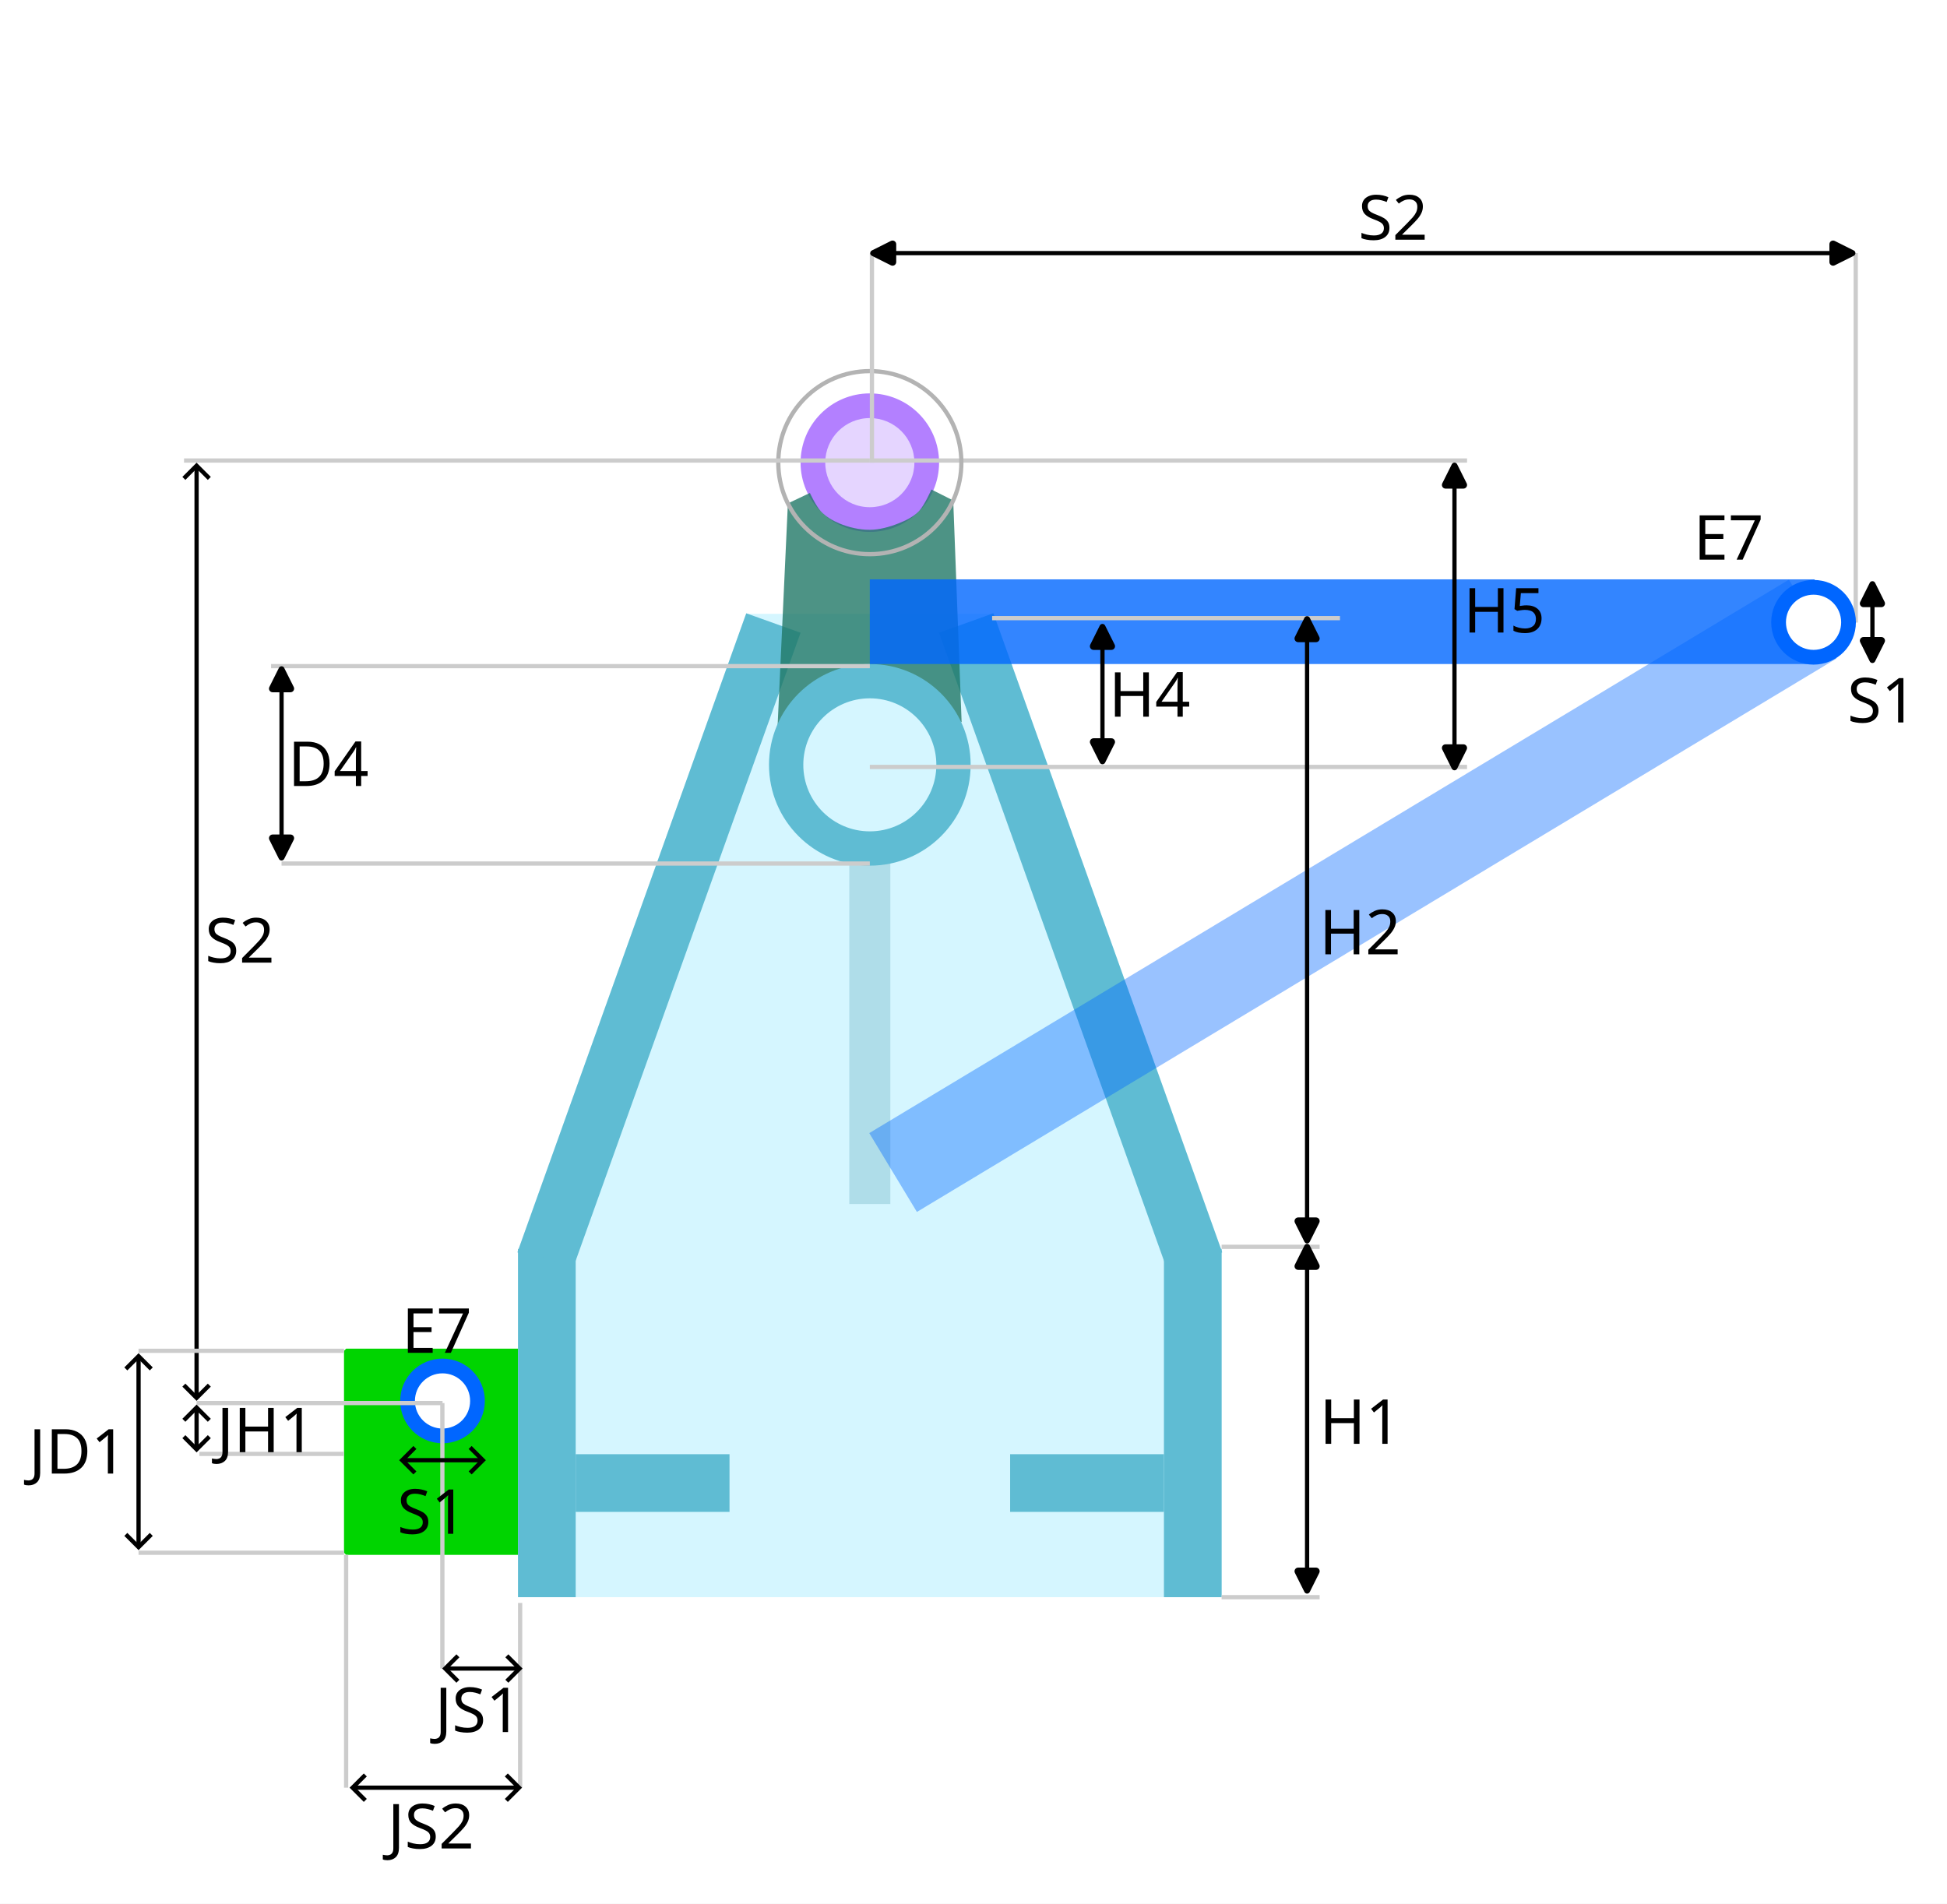
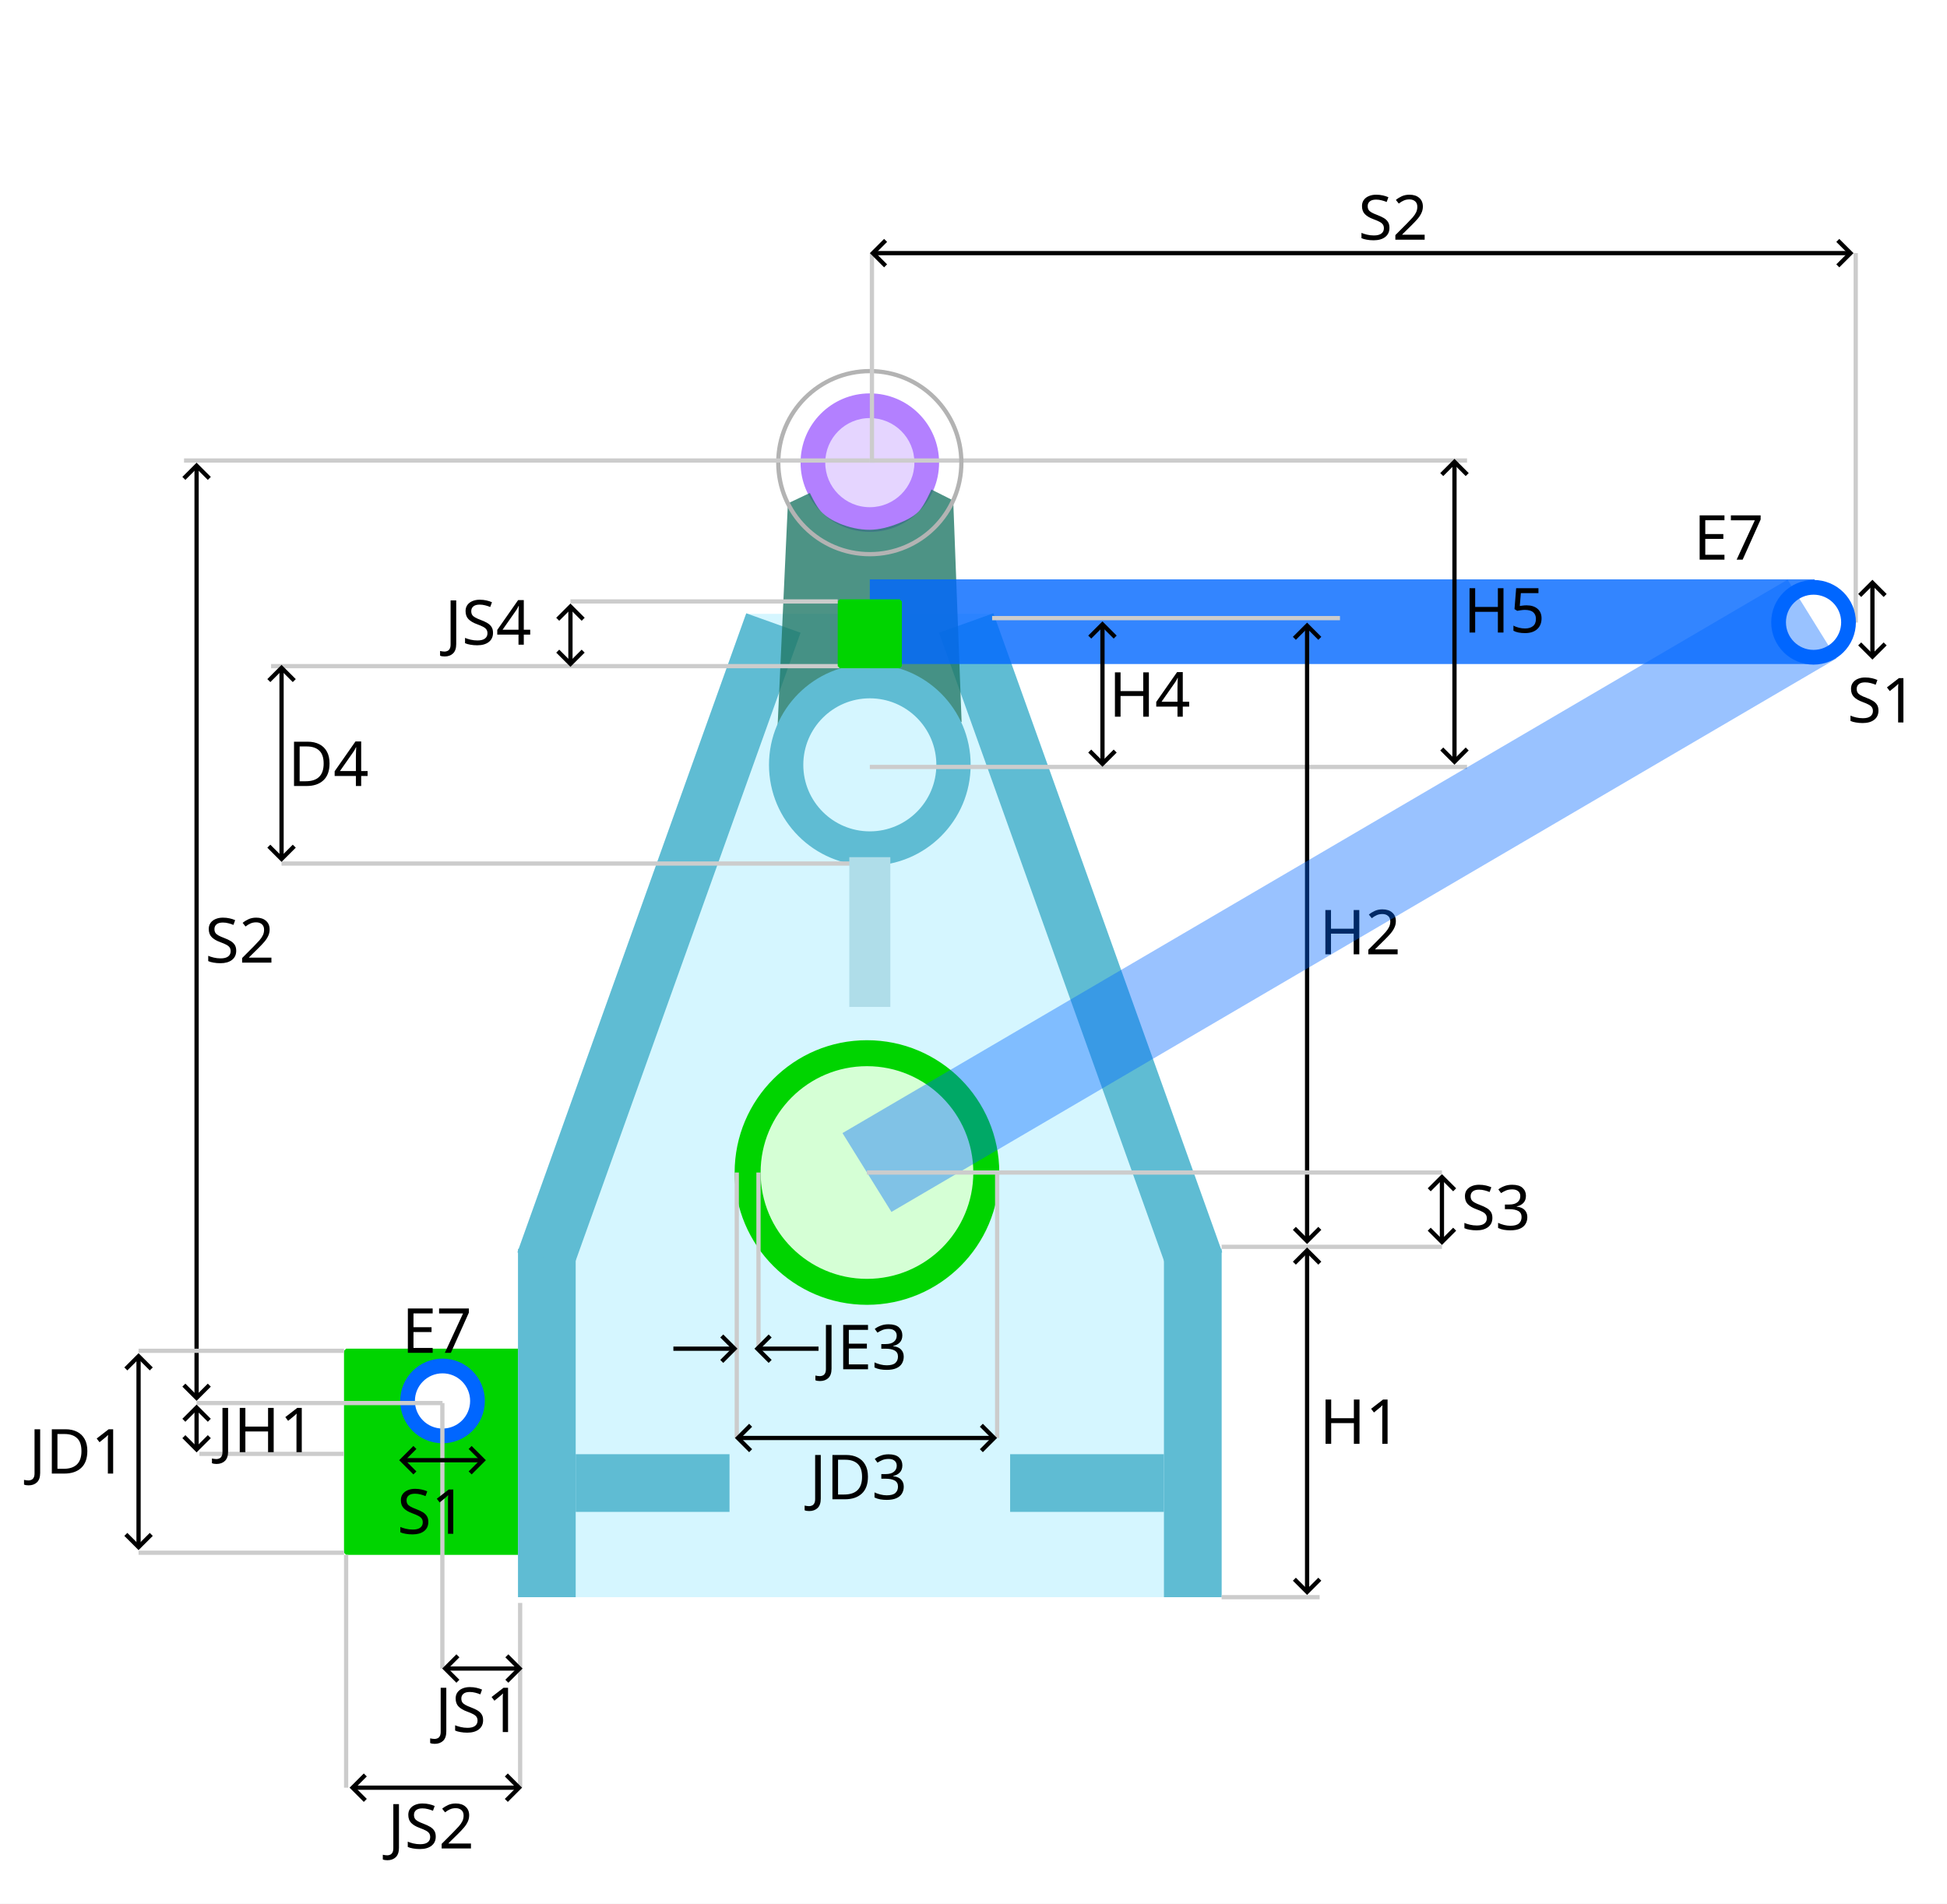
<svg xmlns="http://www.w3.org/2000/svg" width="459.895" height="449.703" viewBox="0 0 121.681 118.984" version="1.1" id="svg1">
  <defs id="defs1">
+     <rect x="123.387" y="2986.068" width="47.809" height="26.848" id="rect102" />
+     <rect x="230.38" y="3227.273" width="58.839" height="28.77" id="rect100" />
+     <rect x="240.74" y="3248.104" width="47.484" height="18.606" id="rect38" />
    <rect x="203.072" y="3272.399" width="67.836" height="38.939" id="rect36" />
    <rect x="88.342" y="3251.589" width="43.731" height="20.335" id="rect34" />
    <rect x="102.622" y="3250.315" width="34.41" height="17.373" id="rect33" />
    <marker style="overflow:visible" id="marker84" refX="0" refY="0" orient="auto-start-reverse" markerWidth="1" markerHeight="1" viewBox="0 0 1 1" preserveAspectRatio="xMidYMid">
      <path style="fill:none;stroke:context-stroke;stroke-width:1;stroke-linecap:butt" d="M 3,-3 0,0 3,3" transform="rotate(180,0.125,0)" id="path84" />
    </marker>
    <rect x="98.764" y="3387.59" width="64.479" height="48.027" id="rect29" />
    <rect x="203.513" y="3381.326" width="75.126" height="49.828" id="rect7" />
-     <marker style="overflow:visible" id="RoundedArrow-7-7-9-1-2-9-5-8-2-9" refX="0" refY="0" orient="auto-start-reverse" markerWidth="1" markerHeight="1" viewBox="0 0 1 1" preserveAspectRatio="xMidYMid">
-       <path transform="scale(0.7)" d="m -0.211,-4.106 6.422,3.211 a 1,1 90 0 1 0,1.789 L -0.211,4.106 A 1.236,1.236 31.717 0 1 -2,3 v -6 a 1.236,1.236 148.283 0 1 1.789,-1.106 z" style="fill:context-stroke;fill-rule:evenodd;stroke:none" id="path8-67-2-9-1-6-6-3-9-4-2" />
-     </marker>
-     <marker style="overflow:visible" id="RoundedArrow-7-7-9-1-2-9-5-8-2-8-23" refX="0" refY="0" orient="auto-start-reverse" markerWidth="1" markerHeight="1" viewBox="0 0 1 1" preserveAspectRatio="xMidYMid">
-       <path transform="scale(0.7)" d="m -0.211,-4.106 6.422,3.211 a 1,1 90 0 1 0,1.789 L -0.211,4.106 A 1.236,1.236 31.717 0 1 -2,3 v -6 a 1.236,1.236 148.283 0 1 1.789,-1.106 z" style="fill:context-stroke;fill-rule:evenodd;stroke:none" id="path8-67-2-9-1-6-6-3-9-4-1-75" />
-     </marker>
    <rect x="437.355" y="1313.514" width="49.128" height="36.038" id="rect17-2" />
    <rect x="492.413" y="1281.653" width="61.664" height="44.837" id="rect18-28" />
-     <marker style="overflow:visible" id="RoundedArrow-7-7-9-1-2-9-5-8-2-8-7-7" refX="0" refY="0" orient="auto-start-reverse" markerWidth="1" markerHeight="1" viewBox="0 0 1 1" preserveAspectRatio="xMidYMid">
-       <path transform="scale(0.7)" d="m -0.211,-4.106 6.422,3.211 a 1,1 90 0 1 0,1.789 L -0.211,4.106 A 1.236,1.236 31.717 0 1 -2,3 v -6 a 1.236,1.236 148.283 0 1 1.789,-1.106 z" style="fill:context-stroke;fill-rule:evenodd;stroke:none" id="path8-67-2-9-1-6-6-3-9-4-1-2-8" />
-     </marker>
    <rect x="509.19" y="985.606" width="49.059" height="38.43" id="rect21-5" />
-     <marker style="overflow:visible" id="RoundedArrow-7-7-9-1-2-9-5-8-2-8-7-0-0" refX="0" refY="0" orient="auto-start-reverse" markerWidth="1" markerHeight="1" viewBox="0 0 1 1" preserveAspectRatio="xMidYMid">
-       <path transform="scale(0.7)" d="m -0.211,-4.106 6.422,3.211 a 1,1 90 0 1 0,1.789 L -0.211,4.106 A 1.236,1.236 31.717 0 1 -2,3 v -6 a 1.236,1.236 148.283 0 1 1.789,-1.106 z" style="fill:context-stroke;fill-rule:evenodd;stroke:none" id="path8-67-2-9-1-6-6-3-9-4-1-2-3-3" />
-     </marker>
    <rect x="509.19" y="985.606" width="49.059" height="38.43" id="rect21-4-1" />
-     <marker style="overflow:visible" id="RoundedArrow-7-7-9-1-2-9-5-8-2-8-2-4" refX="0" refY="0" orient="auto-start-reverse" markerWidth="1" markerHeight="1" viewBox="0 0 1 1" preserveAspectRatio="xMidYMid">
-       <path transform="scale(0.7)" d="m -0.211,-4.106 6.422,3.211 a 1,1 90 0 1 0,1.789 L -0.211,4.106 A 1.236,1.236 31.717 0 1 -2,3 v -6 a 1.236,1.236 148.283 0 1 1.789,-1.106 z" style="fill:context-stroke;fill-rule:evenodd;stroke:none" id="path8-67-2-9-1-6-6-3-9-4-1-7-7" />
-     </marker>
    <rect x="502.509" y="908.675" width="63.675" height="33.807" id="rect23-5" />
    <rect x="203.513" y="3381.326" width="75.126" height="49.828" id="rect7-2" />
    <rect x="175.914" y="3377.816" width="64.503" height="44.277" id="rect8-1" />
-     <marker style="overflow:visible" id="RoundedArrow-7-7-9-1-2-9-5-8-2-8-7-7-5" refX="0" refY="0" orient="auto-start-reverse" markerWidth="1" markerHeight="1" viewBox="0 0 1 1" preserveAspectRatio="xMidYMid">
-       <path transform="scale(0.7)" d="m -0.211,-4.106 6.422,3.211 a 1,1 90 0 1 0,1.789 L -0.211,4.106 A 1.236,1.236 31.717 0 1 -2,3 v -6 a 1.236,1.236 148.283 0 1 1.789,-1.106 z" style="fill:context-stroke;fill-rule:evenodd;stroke:none" id="path8-67-2-9-1-6-6-3-9-4-1-2-8-9" />
-     </marker>
-     <marker style="overflow:visible" id="RoundedArrow-7-7-9-1-2-9-5-8-2-9-5" refX="0" refY="0" orient="auto-start-reverse" markerWidth="1" markerHeight="1" viewBox="0 0 1 1" preserveAspectRatio="xMidYMid">
-       <path transform="scale(0.7)" d="m -0.211,-4.106 6.422,3.211 a 1,1 90 0 1 0,1.789 L -0.211,4.106 A 1.236,1.236 31.717 0 1 -2,3 v -6 a 1.236,1.236 148.283 0 1 1.789,-1.106 z" style="fill:context-stroke;fill-rule:evenodd;stroke:none" id="path8-67-2-9-1-6-6-3-9-4-2-4" />
-     </marker>
    <rect x="98.764" y="3387.59" width="64.479" height="48.027" id="rect29-3" />
    <rect x="175.914" y="3377.816" width="64.503" height="44.277" id="rect8-75" />
    <marker style="overflow:visible" id="marker84-1" refX="0" refY="0" orient="auto-start-reverse" markerWidth="1" markerHeight="1" viewBox="0 0 1 1" preserveAspectRatio="xMidYMid">
      <path style="fill:none;stroke:context-stroke;stroke-width:1;stroke-linecap:butt" d="M 3,-3 0,0 3,3" transform="rotate(180,0.125,0)" id="path84-2" />
    </marker>
    <marker style="overflow:visible" id="marker84-1-2" refX="0" refY="0" orient="auto-start-reverse" markerWidth="1" markerHeight="1" viewBox="0 0 1 1" preserveAspectRatio="xMidYMid">
      <path style="fill:none;stroke:context-stroke;stroke-width:1;stroke-linecap:butt" d="M 3,-3 0,0 3,3" transform="rotate(180,0.125,0)" id="path84-2-0" />
    </marker>
    <marker style="overflow:visible" id="marker84-2" refX="0" refY="0" orient="auto-start-reverse" markerWidth="1" markerHeight="1" viewBox="0 0 1 1" preserveAspectRatio="xMidYMid">
      <path style="fill:none;stroke:context-stroke;stroke-width:1;stroke-linecap:butt" d="M 3,-3 0,0 3,3" transform="rotate(180,0.125,0)" id="path84-9" />
    </marker>
    <marker style="overflow:visible" id="marker84-2-6" refX="0" refY="0" orient="auto-start-reverse" markerWidth="1" markerHeight="1" viewBox="0 0 1 1" preserveAspectRatio="xMidYMid">
      <path style="fill:none;stroke:context-stroke;stroke-width:1;stroke-linecap:butt" d="M 3,-3 0,0 3,3" transform="rotate(180,0.125,0)" id="path84-9-1" />
    </marker>
    <rect x="203.072" y="3272.399" width="67.836" height="38.939" id="rect36-6" />
+     <marker style="overflow:visible" id="marker84-6" refX="0" refY="0" orient="auto-start-reverse" markerWidth="1" markerHeight="1" viewBox="0 0 1 1" preserveAspectRatio="xMidYMid">
+       <path style="fill:none;stroke:context-stroke;stroke-width:1;stroke-linecap:butt" d="M 3,-3 0,0 3,3" transform="rotate(180,0.125,0)" id="path84-29" />
+     </marker>
+     <rect x="175.914" y="3377.816" width="64.503" height="44.277" id="rect8-1-36" />
+     <marker style="overflow:visible" id="marker84-2-6-3" refX="0" refY="0" orient="auto-start-reverse" markerWidth="1" markerHeight="1" viewBox="0 0 1 1" preserveAspectRatio="xMidYMid">
+       <path style="fill:none;stroke:context-stroke;stroke-width:1;stroke-linecap:butt" d="M 3,-3 0,0 3,3" transform="rotate(180,0.125,0)" id="path84-9-1-6" />
+     </marker>
+     <marker style="overflow:visible" id="marker84-2-6-3-4" refX="0" refY="0" orient="auto-start-reverse" markerWidth="1" markerHeight="1" viewBox="0 0 1 1" preserveAspectRatio="xMidYMid">
+       <path style="fill:none;stroke:context-stroke;stroke-width:1;stroke-linecap:butt" d="M 3,-3 0,0 3,3" transform="rotate(180,0.125,0)" id="path84-9-1-6-5" />
+     </marker>
+     <marker style="overflow:visible" id="marker84-2-6-3-4-6" refX="0" refY="0" orient="auto-start-reverse" markerWidth="1" markerHeight="1" viewBox="0 0 1 1" preserveAspectRatio="xMidYMid">
+       <path style="fill:none;stroke:context-stroke;stroke-width:1;stroke-linecap:butt" d="M 3,-3 0,0 3,3" transform="rotate(180,0.125,0)" id="path84-9-1-6-5-3" />
+     </marker>
+     <marker style="overflow:visible" id="marker84-7" refX="0" refY="0" orient="auto-start-reverse" markerWidth="1" markerHeight="1" viewBox="0 0 1 1" preserveAspectRatio="xMidYMid">
+       <path style="fill:none;stroke:context-stroke;stroke-width:1;stroke-linecap:butt" d="M 3,-3 0,0 3,3" transform="rotate(180,0.125,0)" id="path84-1" />
+     </marker>
  </defs>
  <g id="layer1" transform="translate(-13.06093,-757.5193)">
    <rect style="fill:#ffffff;fill-opacity:1;stroke:#ffffff;stroke-width:0.265;stroke-opacity:1" id="rect25-4" width="121.416" height="118.719" x="13.193" y="757.652" />
    <rect style="fill:#00d400;fill-opacity:1;stroke:#00d400;stroke-width:0.265;stroke-linejoin:bevel;stroke-opacity:1" id="rect32" width="10.874" height="12.621" x="34.693" y="841.947" />
    <path style="fill:#d5f6ff;stroke:#d5f6ff;stroke-width:0.265px;stroke-linecap:butt;stroke-linejoin:miter;stroke-opacity:1" d="m 59.779,796.02 -14.212,39.692 3e-6,21.501 c 0,0 43.709,2e-5 43.709,2e-5 V 835.713 L 75.064,796.02 H 59.779" id="path2-6-0" />
    <rect style="fill:#5fbcd3;stroke:#5fbcd3;stroke-width:0.265" id="rect2-4-7" width="3.34" height="21.501" x="45.567" y="835.713" />
    <rect style="fill:#5fbcd3;stroke:#5fbcd3;stroke-width:0.265" id="rect2-5-7-8" width="3.34" height="9.349" x="-851.882" y="49.172" transform="rotate(-90)" />
    <rect style="fill:#5fbcd3;stroke:#5fbcd3;stroke-width:0.265" id="rect2-2-4-6" width="3.34" height="42.16" x="324.621" y="729.276" transform="rotate(19.70048)" />
    <rect style="fill:#5fbcd3;stroke:#5fbcd3;stroke-width:0.265" id="rect2-7-4-8" width="3.34" height="21.501" x="-89.276" y="835.713" transform="scale(-1,1)" />
    <rect style="fill:#5fbcd3;stroke:#5fbcd3;stroke-width:0.265" id="rect2-5-0-3-8" width="3.34" height="9.349" x="-851.882" y="-85.672" transform="matrix(0,-1,-1,0,0,0)" />
    <rect style="fill:#5fbcd3;stroke:#5fbcd3;stroke-width:0.265" id="rect2-2-9-0-4" width="3.34" height="42.16" x="197.671" y="774.732" transform="matrix(-0.9414677,0.3371032,0.3371032,0.9414677,0,0)" />
-     <rect style="fill:#afdde9;stroke:#afdde9;stroke-width:0.265" id="rect2-5-3-8-3" width="21.413" height="2.3" x="-832.641" y="66.272" transform="rotate(-90)" />
    <circle style="fill:#b380ff;fill-opacity:1;stroke:#b380ff;stroke-width:0.265;stroke-opacity:1" id="path8-1-1" cx="67.422" cy="786.435" r="4.196" />
    <circle style="fill:#e5d5ff;fill-opacity:1;stroke:#b380ff;stroke-width:0.265;stroke-opacity:1" id="path8-4-4-4" cx="67.422" cy="786.435" r="2.918" />
    <path style="fill:#217867;fill-opacity:0.8;stroke:none;stroke-width:0.265px;stroke-linecap:butt;stroke-linejoin:miter;stroke-opacity:1" d="m 63.677,788.33 c 0,0 0.383,0.832 0.694,1.156 0.315,0.328 0.722,0.573 1.142,0.747 0.6,0.249 1.259,0.403 1.909,0.399 0.608,-0.004 1.215,-0.173 1.78,-0.396 0.457,-0.181 0.924,-0.401 1.27,-0.75 0.372,-0.375 0.796,-1.372 0.796,-1.372 l 1.366,0.685 0.525,13.85 -11.498,0.181 0.64,-13.847 z" id="path14-9" />
    <circle style="fill:#5fbcd3;fill-opacity:1;stroke:#5fbcd3;stroke-width:0.265;stroke-opacity:1" id="circle14" cx="67.422" cy="805.323" r="6.169" />
    <circle style="fill:#d5f6ff;fill-opacity:1;stroke:#5fbcd3;stroke-width:0.265;stroke-opacity:1" id="path8-4-2" cx="67.422" cy="805.323" r="4.29" />
    <path style="fill:#cccccc;stroke:#cccccc;stroke-width:0.265px;stroke-linecap:butt;stroke-linejoin:miter;stroke-opacity:1" d="m 95.534,857.346 h -6.126" id="path27-62-4-1-9-2" />
-     <path style="fill:#cccccc;stroke:#cccccc;stroke-width:0.265px;stroke-linecap:butt;stroke-linejoin:miter;stroke-opacity:1" d="m 95.534,835.448 h -6.126" id="path27-62-4-1-9-0-2" />
-     <path style="fill:none;stroke:#000000;stroke-width:0.265px;stroke-linecap:butt;stroke-linejoin:miter;stroke-opacity:1;marker-start:url(#RoundedArrow-7-7-9-1-2-9-5-8-2-8-23);marker-end:url(#RoundedArrow-7-7-9-1-2-9-5-8-2-8-23)" d="m 94.75,836.519 v 19.349" id="path5-1-0-8-3-8-1-8-6-7-8-06" />
+     <path style="fill:#cccccc;stroke:#cccccc;stroke-width:0.265px;stroke-linecap:butt;stroke-linejoin:miter;stroke-opacity:1" d="M 103.177,835.448 H 89.409" id="path27-62-4-1-9-0-2" />
+     <path style="fill:none;stroke:#000000;stroke-width:0.265px;stroke-linecap:butt;stroke-linejoin:miter;stroke-opacity:1;marker-start:url(#marker84);marker-end:url(#marker84)" d="m 94.75,835.741 v 21.211" id="path5-1-0-8-3-8-1-8-6-7-8-06" />
    <text xml:space="preserve" transform="matrix(0.2645833,0,0,0.2645833,-20.18885,496.7941)" id="text17-1" style="font-size:14.667px;line-height:1.25;font-family:sans-serif;white-space:pre;shape-inside:url(#rect17-2);display:inline">
-       <tspan x="437.355" y="1326.49" id="tspan2">H1</tspan>
+       <tspan x="437.355" y="1326.49" id="tspan1">H1</tspan>
    </text>
    <path style="fill:#cccccc;stroke:#cccccc;stroke-width:0.265px;stroke-linecap:butt;stroke-linejoin:miter;stroke-opacity:1" d="M 104.746,805.455 H 67.422" id="path27-62-4-1-9-6-2-71" />
    <path style="fill:#cccccc;stroke:#cccccc;stroke-width:0.265px;stroke-linecap:butt;stroke-linejoin:miter;stroke-opacity:1" d="M 67.422,799.154 H 30.002" id="path27-62-4-1-9-6-2-9-76" />
    <path style="fill:#cccccc;stroke:#cccccc;stroke-width:0.265px;stroke-linecap:butt;stroke-linejoin:miter;stroke-opacity:1" d="M 67.422,811.492 H 30.657" id="path27-62-4-1-9-6-2-3-7" />
-     <path style="fill:none;stroke:#000000;stroke-width:0.265px;stroke-linecap:butt;stroke-linejoin:miter;stroke-opacity:1;marker-start:url(#RoundedArrow-7-7-9-1-2-9-5-8-2-8-7-0-0);marker-end:url(#RoundedArrow-7-7-9-1-2-9-5-8-2-8-7-0-0)" d="m 30.657,800.417 v 9.631" id="path5-1-0-8-3-8-1-8-6-7-8-0-3-3" />
+     <path style="fill:none;stroke:#000000;stroke-width:0.265px;stroke-linecap:butt;stroke-linejoin:miter;stroke-opacity:1;marker-start:url(#marker84);marker-end:url(#marker84)" d="m 30.657,799.329 v 11.807" id="path5-1-0-8-3-8-1-8-6-7-8-0-3-3" />
    <text xml:space="preserve" transform="matrix(0.2645833,0,0,0.2645833,-103.6624,542.4386)" id="text21-9-65" style="font-size:14.667px;line-height:1.25;font-family:sans-serif;white-space:pre;shape-inside:url(#rect21-4-1);display:inline">
-       <tspan x="509.189" y="998.582" id="tspan3">D4</tspan>
+       <tspan x="509.189" y="998.582" id="tspan2">D4</tspan>
    </text>
    <path style="fill:#cccccc;stroke:#cccccc;stroke-width:0.265px;stroke-linecap:butt;stroke-linejoin:miter;stroke-opacity:1" d="M 104.746,786.303 H 67.422" id="path27-62-4-1-9-6-2-99-2" />
    <circle style="fill:none;stroke:#b3b3b3;stroke-width:0.265;stroke-linejoin:bevel" id="circle16" cx="67.422" cy="786.435" r="5.721" />
    <text xml:space="preserve" transform="matrix(0.2645833,0,0,0.2645833,-15.6718,-56.00347)" id="text6" style="font-size:14.667px;line-height:1.25;font-family:sans-serif;white-space:pre;shape-inside:url(#rect7);display:inline">
-       <tspan x="203.514" y="3394.303" id="tspan4">E7</tspan>
+       <tspan x="203.514" y="3394.303" id="tspan3">E7</tspan>
    </text>
    <text xml:space="preserve" transform="matrix(0.2645833,0,0,0.2645833,-0.2556029,-82.04826)" id="text13" style="font-size:14.667px;line-height:1.25;font-family:sans-serif;white-space:pre;shape-inside:url(#rect29);display:inline">
-       <tspan x="98.764" y="3400.566" id="tspan5">S2</tspan>
+       <tspan x="98.764" y="3400.566" id="tspan4">S2</tspan>
    </text>
    <path style="fill:#cccccc;stroke:#cccccc;stroke-width:0.265px;stroke-linecap:butt;stroke-linejoin:miter;stroke-opacity:1" d="M 67.422,786.303 H 24.562" id="path27-62-4-1-9-6-2-9-76-6" />
    <path style="fill:none;stroke:#000000;stroke-width:0.265px;stroke-linecap:butt;stroke-linejoin:miter;stroke-opacity:1;marker-start:url(#marker84);marker-end:url(#marker84)" d="m 25.347,786.692 v 58.13" id="path5-1-0-8-3-8-1-8-6-7-1-4" />
    <rect style="opacity:0.8;fill:#0066ff;stroke:none;stroke-width:0.265;stroke-linejoin:bevel" id="rect6-5" width="5.292" height="59.049" x="793.73" y="-126.47" transform="rotate(90)" />
-     <rect style="opacity:0.4;fill:#0066ff;stroke:none;stroke-width:0.265;stroke-linejoin:bevel" id="rect6-5-5" width="5.757" height="67.079" x="744.467" y="303.555" transform="matrix(0.5170743,0.8559405,-0.8567948,0.5156575,0,0)" />
    <path style="fill:#cccccc;stroke:#cccccc;stroke-width:0.265px;stroke-linecap:butt;stroke-linejoin:miter;stroke-opacity:1" d="M 96.804,796.153 H 75.064" id="path27-62-4-1-9-6-6" />
    <text xml:space="preserve" transform="matrix(0.2645833,0,0,0.2645833,-34.76879,474.6293)" id="text18-5" style="font-size:14.667px;line-height:1.25;font-family:sans-serif;white-space:pre;shape-inside:url(#rect18-28);display:inline">
-       <tspan x="492.414" y="1294.629" id="tspan6">H2</tspan>
+       <tspan x="492.414" y="1294.629" id="tspan5">H2</tspan>
    </text>
-     <path style="fill:none;stroke:#000000;stroke-width:0.265px;stroke-linecap:butt;stroke-linejoin:miter;stroke-opacity:1;marker-start:url(#RoundedArrow-7-7-9-1-2-9-5-8-2-8-7-7);marker-end:url(#RoundedArrow-7-7-9-1-2-9-5-8-2-8-7-7)" d="m 81.961,797.769 v 6.264" id="path5-1-0-8-3-8-1-8-6-7-8-0-15" />
+     <path style="fill:none;stroke:#000000;stroke-width:0.265px;stroke-linecap:butt;stroke-linejoin:miter;stroke-opacity:1;marker-start:url(#marker84);marker-end:url(#marker84)" d="m 81.961,796.61 v 8.581" id="path5-1-0-8-3-8-1-8-6-7-8-0-15" />
    <text xml:space="preserve" transform="matrix(0.2645833,0,0,0.2645833,-52.35807,538.1054)" id="text21-97" style="font-size:14.667px;line-height:1.25;font-family:sans-serif;white-space:pre;shape-inside:url(#rect21-5);display:inline">
-       <tspan x="509.189" y="998.582" id="tspan7">H4</tspan>
+       <tspan x="509.189" y="998.582" id="tspan6">H4</tspan>
    </text>
-     <path style="fill:none;stroke:#000000;stroke-width:0.265px;stroke-linecap:butt;stroke-linejoin:miter;stroke-opacity:1;marker-start:url(#RoundedArrow-7-7-9-1-2-9-5-8-2-8-2-4);marker-end:url(#RoundedArrow-7-7-9-1-2-9-5-8-2-8-2-4)" d="m 103.961,787.688 v 16.722" id="path5-1-0-8-3-8-1-8-6-7-8-1-93" />
+     <path style="fill:none;stroke:#000000;stroke-width:0.265px;stroke-linecap:butt;stroke-linejoin:miter;stroke-opacity:1;marker-start:url(#marker84);marker-end:url(#marker84)" d="m 103.961,786.452 v 18.609" id="path5-1-0-8-3-8-1-8-6-7-8-1-93" />
    <text xml:space="preserve" transform="matrix(0.2645833,0,0,0.2645833,-28.4295,553.1989)" id="text23-9" style="font-size:14.667px;line-height:1.25;font-family:sans-serif;white-space:pre;shape-inside:url(#rect23-5);display:inline">
-       <tspan x="502.51" y="921.652" id="tspan8">H5</tspan>
+       <tspan x="502.51" y="921.652" id="tspan7">H5</tspan>
    </text>
-     <path style="fill:none;stroke:#000000;stroke-width:0.265px;stroke-linecap:butt;stroke-linejoin:miter;stroke-opacity:1;marker-start:url(#RoundedArrow-7-7-9-1-2-9-5-8-2-9);marker-end:url(#RoundedArrow-7-7-9-1-2-9-5-8-2-9)" d="m 94.75,797.286 v 36.696" id="path5-1-0-8-3-8-1-8-6-7-1" />
+     <path style="fill:none;stroke:#000000;stroke-width:0.265px;stroke-linecap:butt;stroke-linejoin:miter;stroke-opacity:1;marker-start:url(#marker84);marker-end:url(#marker84)" d="m 94.75,796.688 v 38.334" id="path5-1-0-8-3-8-1-8-6-7-1" />
    <text xml:space="preserve" transform="matrix(0.2645833,0,0,0.2645833,65.06052,-105.5774)" id="text6-7" style="font-size:14.667px;line-height:1.25;font-family:sans-serif;white-space:pre;shape-inside:url(#rect7-2);display:inline">
-       <tspan x="203.514" y="3394.303" id="tspan9">E7</tspan>
+       <tspan x="203.514" y="3394.303" id="tspan8">E7</tspan>
    </text>
    <text xml:space="preserve" transform="matrix(0.2645833,0,0,0.2645833,81.96755,-94.47336)" id="text8-4" style="font-size:14.667px;line-height:1.25;font-family:sans-serif;white-space:pre;shape-inside:url(#rect8-1);display:inline">
-       <tspan x="175.914" y="3390.793" id="tspan10">S1</tspan>
+       <tspan x="175.914" y="3390.793" id="tspan9">S1</tspan>
    </text>
-     <path style="fill:none;stroke:#000000;stroke-width:0.265px;stroke-linecap:butt;stroke-linejoin:miter;stroke-opacity:1;marker-start:url(#RoundedArrow-7-7-9-1-2-9-5-8-2-8-7-7-5);marker-end:url(#RoundedArrow-7-7-9-1-2-9-5-8-2-8-7-7-5)" d="m 130.081,795.098 v 2.607" id="path5-1-0-8-3-8-1-8-6-7-8-0-15-3" />
+     <path style="fill:none;stroke:#000000;stroke-width:0.265px;stroke-linecap:butt;stroke-linejoin:miter;stroke-opacity:1;marker-start:url(#marker84);marker-end:url(#marker84)" d="m 130.081,794.009 v 4.484" id="path5-1-0-8-3-8-1-8-6-7-8-0-15-3" />
    <path style="fill:#cccccc;stroke:#cccccc;stroke-width:0.265px;stroke-linecap:butt;stroke-linejoin:miter;stroke-opacity:1" d="m 67.554,773.34 v 13.096" id="path27-62-4-1-9-6-2-99-2-6" />
    <path style="fill:#cccccc;stroke:#cccccc;stroke-width:0.265px;stroke-linecap:butt;stroke-linejoin:miter;stroke-opacity:1" d="m 129.037,773.34 v 23.09" id="path27-62-4-1-9-6-2-99-2-6-4" />
-     <path style="fill:none;stroke:#000000;stroke-width:0.265px;stroke-linecap:butt;stroke-linejoin:miter;stroke-opacity:1;marker-start:url(#RoundedArrow-7-7-9-1-2-9-5-8-2-9-5);marker-end:url(#RoundedArrow-7-7-9-1-2-9-5-8-2-9-5)" d="M 127.764,773.34 H 68.701" id="path5-1-0-8-3-8-1-8-6-7-1-2" />
+     <path style="fill:none;stroke:#000000;stroke-width:0.265px;stroke-linecap:butt;stroke-linejoin:miter;stroke-opacity:1;marker-start:url(#marker84);marker-end:url(#marker84)" d="M 128.646,773.34 H 67.679" id="path5-1-0-8-3-8-1-8-6-7-1-2" />
    <text xml:space="preserve" transform="matrix(0.2645833,0,0,0.2645833,71.81795,-127.2331)" id="text13-8" style="font-size:14.667px;line-height:1.25;font-family:sans-serif;white-space:pre;shape-inside:url(#rect29-3);display:inline">
-       <tspan x="98.764" y="3400.566" id="tspan11">S2</tspan>
+       <tspan x="98.764" y="3400.566" id="tspan10">S2</tspan>
    </text>
    <circle style="opacity:1;fill:#0066ff;fill-opacity:1;stroke:none;stroke-width:0.265;stroke-linejoin:bevel" id="path11" cx="126.402" cy="796.413" r="2.646" />
    <circle style="fill:#ffffff;fill-opacity:1;stroke:none;stroke-width:0.265;stroke-linejoin:bevel" id="path11-5" cx="126.402" cy="796.413" r="1.725" />
    <circle style="fill:#0066ff;fill-opacity:1;stroke:none;stroke-width:0.265;stroke-linejoin:bevel" id="path11-2" cx="40.717" cy="845.081" r="2.646" />
    <circle style="fill:#ffffff;fill-opacity:1;stroke:none;stroke-width:0.265;stroke-linejoin:bevel" id="path11-5-9" cx="40.717" cy="845.081" r="1.725" />
    <path style="fill:#cccccc;stroke:#cccccc;stroke-width:0.265px;stroke-linecap:butt;stroke-linejoin:miter;stroke-opacity:1" d="M 40.717,845.213 H 25.347" id="path27-62-4-1-9-6-2-9-76-4" />
    <path style="fill:#cccccc;stroke:#cccccc;stroke-width:0.265px;stroke-linecap:butt;stroke-linejoin:miter;stroke-opacity:1" d="M 34.561,848.39 H 25.52" id="path27-62-4-1-9-6-2-9-76-4-6" />
    <path style="fill:none;stroke:#000000;stroke-width:0.265px;stroke-linecap:butt;stroke-linejoin:miter;stroke-opacity:1;marker-start:url(#marker84-1);marker-end:url(#marker84-1)" d="m 25.347,848.042 v -2.481" id="path5-1-0-8-3-8-1-8-6-7-8-0-15-3-0-1-9" />
    <path style="fill:#cccccc;stroke:#cccccc;stroke-width:0.265px;stroke-linecap:butt;stroke-linejoin:miter;stroke-opacity:1" d="M 34.561,841.947 H 21.72" id="path27-62-4-1-9-6-2-9-76-4-6-6" />
    <path style="fill:#cccccc;stroke:#cccccc;stroke-width:0.265px;stroke-linecap:butt;stroke-linejoin:miter;stroke-opacity:1" d="M 34.561,854.568 H 21.72" id="path27-62-4-1-9-6-2-9-76-4-6-6-8" />
    <path style="fill:none;stroke:#000000;stroke-width:0.265px;stroke-linecap:butt;stroke-linejoin:miter;stroke-opacity:1;marker-start:url(#marker84-1-2);marker-end:url(#marker84-1-2)" d="M 21.72,854.151 V 842.351" id="path5-1-0-8-3-8-1-8-6-7-8-0-15-3-0-1-9-7" />
    <text xml:space="preserve" transform="matrix(0.2645833,0,0,0.2645833,-12.28771,-13.79203)" id="text32" style="font-size:14.667px;line-height:1.25;font-family:sans-serif;white-space:pre;shape-inside:url(#rect33);display:inline">
-       <tspan x="102.623" y="3263.291" id="tspan12">JD1</tspan>
+       <tspan x="102.623" y="3263.291" id="tspan11">JD1</tspan>
    </text>
    <text xml:space="preserve" transform="matrix(0.2645833,0,0,0.2645833,3.234806,-15.46589)" id="text33" style="font-size:14.667px;line-height:1.25;font-family:sans-serif;white-space:pre;shape-inside:url(#rect34);display:inline">
-       <tspan x="88.342" y="3264.564" id="tspan13">JH1</tspan>
+       <tspan x="88.342" y="3264.564" id="tspan12">JH1</tspan>
    </text>
    <path style="fill:#cccccc;stroke:#cccccc;stroke-width:0.265px;stroke-linecap:butt;stroke-linejoin:miter;stroke-opacity:1" d="m 40.707,845.213 v 16.592" id="path27-62-4-1-9-6-2-9-76-4-2" />
    <text xml:space="preserve" transform="matrix(0.2645833,0,0,0.2645833,-8.661308,-43.7623)" id="text8-9" style="font-size:14.667px;line-height:1.25;font-family:sans-serif;white-space:pre;shape-inside:url(#rect8-75);display:inline">
-       <tspan x="175.914" y="3390.793" id="tspan14">S1</tspan>
+       <tspan x="175.914" y="3390.793" id="tspan13">S1</tspan>
    </text>
    <path style="fill:none;stroke:#000000;stroke-width:0.265px;stroke-linecap:butt;stroke-linejoin:miter;stroke-opacity:1;marker-start:url(#marker84);marker-end:url(#marker84)" d="m 38.262,848.785 h 4.91" id="path5-1-0-8-3-8-1-8-6-7-8-0-15-3-0-1" />
    <path style="fill:#cccccc;stroke:#cccccc;stroke-width:0.265px;stroke-linecap:butt;stroke-linejoin:miter;stroke-opacity:1" d="m 45.567,857.706 v 11.547" id="path27-62-4-1-9-6-2-9-76-4-2-3" />
    <path style="fill:none;stroke:#000000;stroke-width:0.265px;stroke-linecap:butt;stroke-linejoin:miter;stroke-opacity:1;marker-start:url(#marker84-2);marker-end:url(#marker84-2)" d="m 40.95,861.806 h 4.516" id="path5-1-0-8-3-8-1-8-6-7-8-0-15-3-0-1-94" />
    <path style="fill:#cccccc;stroke:#cccccc;stroke-width:0.265px;stroke-linecap:butt;stroke-linejoin:miter;stroke-opacity:1" d="m 34.693,854.7 v 14.553" id="path27-62-4-1-9-6-2-9-76-4-2-3-5" />
    <path style="fill:none;stroke:#000000;stroke-width:0.265px;stroke-linecap:butt;stroke-linejoin:miter;stroke-opacity:1;marker-start:url(#marker84-2-6);marker-end:url(#marker84-2-6)" d="M 35.162,869.253 H 45.433" id="path5-1-0-8-3-8-1-8-6-7-8-0-15-3-0-1-94-3" />
    <text xml:space="preserve" transform="matrix(0.2645833,0,0,0.2645833,-13.48242,-3.478515)" id="text35" style="font-size:14.667px;line-height:1.25;font-family:sans-serif;white-space:pre;shape-inside:url(#rect36);display:inline">
-       <tspan x="203.072" y="3285.375" id="tspan15">JS1</tspan>
+       <tspan x="203.072" y="3285.375" id="tspan14">JS1</tspan>
    </text>
    <text xml:space="preserve" transform="matrix(0.2645833,0,0,0.2645833,-16.44211,3.796224)" id="text35-5" style="font-size:14.667px;line-height:1.25;font-family:sans-serif;white-space:pre;shape-inside:url(#rect36-6);display:inline">
-       <tspan x="203.072" y="3285.375" id="tspan16">JS2</tspan>
+       <tspan x="203.072" y="3285.375" id="tspan15">JS2</tspan>
+     </text>
+     <path style="fill:none;stroke:#000000;stroke-width:0.265px;stroke-linecap:butt;stroke-linejoin:miter;stroke-opacity:1;marker-start:url(#marker84-6);marker-end:url(#marker84-6)" d="m 103.177,831.156 v 3.92" id="path5-1-0-8-3-8-1-8-6-7-8-0-15-3-7" />
+     <text xml:space="preserve" transform="matrix(0.2645833,0,0,0.2645833,57.83904,-62.76708)" id="text8-4-6" style="font-size:14.667px;line-height:1.25;font-family:sans-serif;white-space:pre;shape-inside:url(#rect8-1-36);display:inline">
+       <tspan x="175.914" y="3390.793" id="tspan16">S3</tspan>
+     </text>
+     <circle style="fill:#00d400;fill-opacity:1;stroke:#00d400;stroke-width:0.265;stroke-linejoin:bevel;stroke-opacity:1" id="path19-2-79" cx="67.243" cy="830.804" r="8.137" />
+     <circle style="fill:#d5ffd5;fill-opacity:1;stroke:#00d400;stroke-width:0.265;stroke-linejoin:bevel;stroke-opacity:1" id="path19-20" cx="67.243" cy="830.804" r="6.779" />
+     <rect style="fill:#afdde9;stroke:#afdde9;stroke-width:0.265" id="rect2-5-3-8-3" width="9.094" height="2.3" x="-820.322" y="66.272" transform="rotate(-90)" />
+     <rect style="opacity:0.4;fill:#0066ff;stroke:none;stroke-width:0.265;stroke-linejoin:bevel" id="rect6-5-5" width="5.8" height="68.448" x="748.246" y="312.759" transform="matrix(0.5274521,0.8495848,-0.862918,0.505344,0,0)" />
+     <path style="fill:#cccccc;stroke:#cccccc;stroke-width:0.265px;stroke-linecap:butt;stroke-linejoin:miter;stroke-opacity:1" d="M 103.177,830.804 H 67.243" id="path27-62-4-1-9-0-2-5" />
+     <path style="fill:#cccccc;stroke:#cccccc;stroke-width:0.265px;stroke-linecap:butt;stroke-linejoin:miter;stroke-opacity:1" d="m 59.106,830.804 v 16.592" id="path27-62-4-1-9-6-2-9-76-4-2-5" />
+     <path style="fill:#cccccc;stroke:#cccccc;stroke-width:0.265px;stroke-linecap:butt;stroke-linejoin:miter;stroke-opacity:1" d="m 75.38,830.804 v 16.592" id="path27-62-4-1-9-6-2-9-76-4-2-5-8" />
+     <path style="fill:none;stroke:#000000;stroke-width:0.265px;stroke-linecap:butt;stroke-linejoin:miter;stroke-opacity:1;marker-start:url(#marker84-2-6-3);marker-end:url(#marker84-2-6-3)" d="M 59.244,847.396 H 75.121" id="path5-1-0-8-3-8-1-8-6-7-8-0-15-3-0-1-94-3-9" />
+     <path style="fill:#cccccc;stroke:#cccccc;stroke-width:0.265px;stroke-linecap:butt;stroke-linejoin:miter;stroke-opacity:1" d="m 60.464,830.804 v 11.011" id="path27-62-4-1-9-6-2-9-76-4-2-5-4" />
+     <path style="fill:none;stroke:#000000;stroke-width:0.265px;stroke-linecap:butt;stroke-linejoin:miter;stroke-opacity:1;marker-end:url(#marker84-2-6-3-4)" d="m 55.145,841.815 h 3.752" id="path5-1-0-8-3-8-1-8-6-7-8-0-15-3-0-1-94-3-9-6" />
+     <path style="fill:none;stroke:#000000;stroke-width:0.265px;stroke-linecap:butt;stroke-linejoin:miter;stroke-opacity:1;marker-end:url(#marker84-2-6-3-4-6)" d="M 64.216,841.815 H 60.464" id="path5-1-0-8-3-8-1-8-6-7-8-0-15-3-0-1-94-3-9-6-0" />
+     <text xml:space="preserve" transform="matrix(0.2645833,0,0,0.2645833,0.6273501,-19.72648)" id="text5" style="font-size:14.667px;line-height:1.25;font-family:sans-serif;white-space:pre;shape-inside:url(#rect38);display:inline">
+       <tspan x="240.74" y="3261.082" id="tspan17">JE3</tspan>
+     </text>
+     <text xml:space="preserve" transform="matrix(0.2645833,0,0,0.2645833,2.693773,-6.088438)" id="text100" style="font-size:14.667px;line-height:1.25;font-family:sans-serif;white-space:pre;shape-inside:url(#rect100);display:inline">
+       <tspan x="230.381" y="3240.25" id="tspan18">JD3</tspan>
+     </text>
+     <rect style="fill:#00d400;fill-opacity:1;stroke:#00d400;stroke-width:0.265;stroke-linejoin:bevel;stroke-opacity:1" id="rect32-6-5-6" width="4.043" height="3.744" x="795.111" y="-69.292" transform="rotate(90)" />
+     <path style="fill:#cccccc;stroke:#cccccc;stroke-width:0.265px;stroke-linecap:butt;stroke-linejoin:miter;stroke-opacity:1" d="m 65.416,795.111 h -16.705" id="path27-62-4-1-9-6-2-9-76-0" />
+     <path style="fill:none;stroke:#000000;stroke-width:0.265px;stroke-linecap:butt;stroke-linejoin:miter;stroke-opacity:1;marker-start:url(#marker84-7);marker-end:url(#marker84-7)" d="m 48.712,795.496 v 3.449" id="path5-1-0-8-3-8-1-8-6-7-8-0-3-3-7" />
+     <text xml:space="preserve" transform="matrix(0.2645833,0,0,0.2645833,8.220116,4.316182)" id="text102" style="font-size:14.667px;line-height:1.25;font-family:sans-serif;white-space:pre;shape-inside:url(#rect102);display:inline">
+       <tspan x="123.387" y="2999.045" id="tspan19">JS4</tspan>
    </text>
  </g>
</svg>
